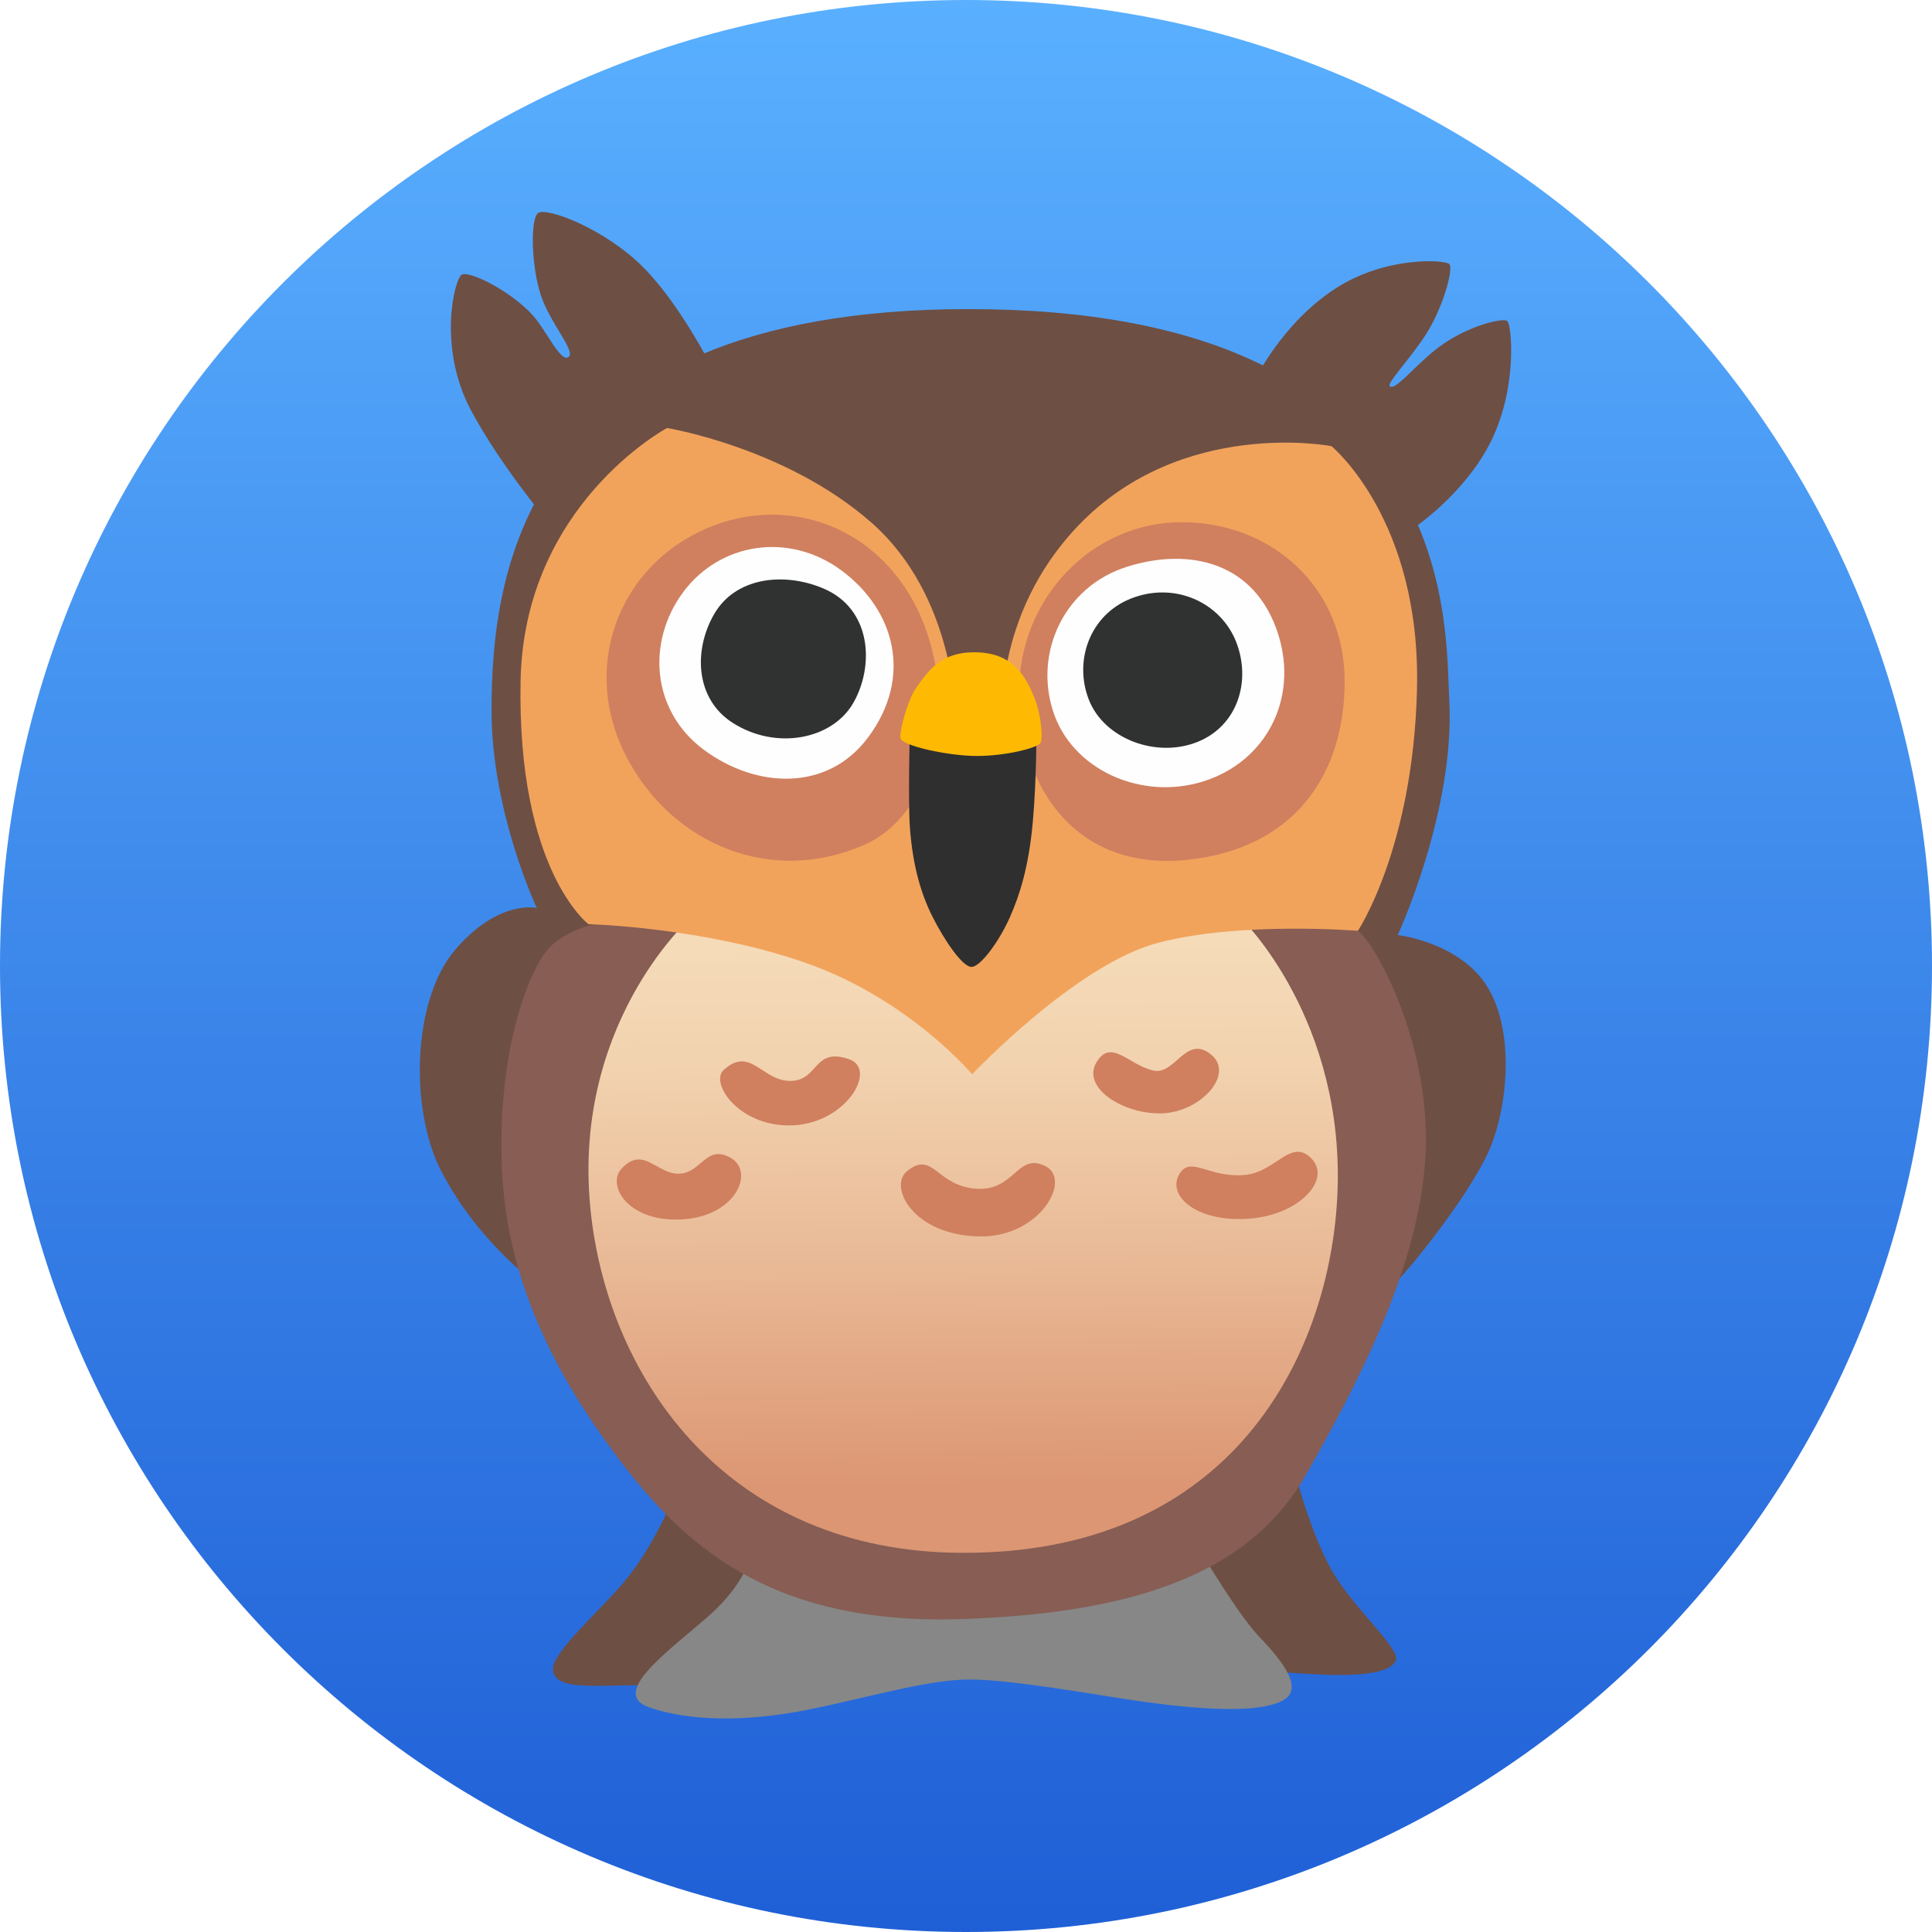
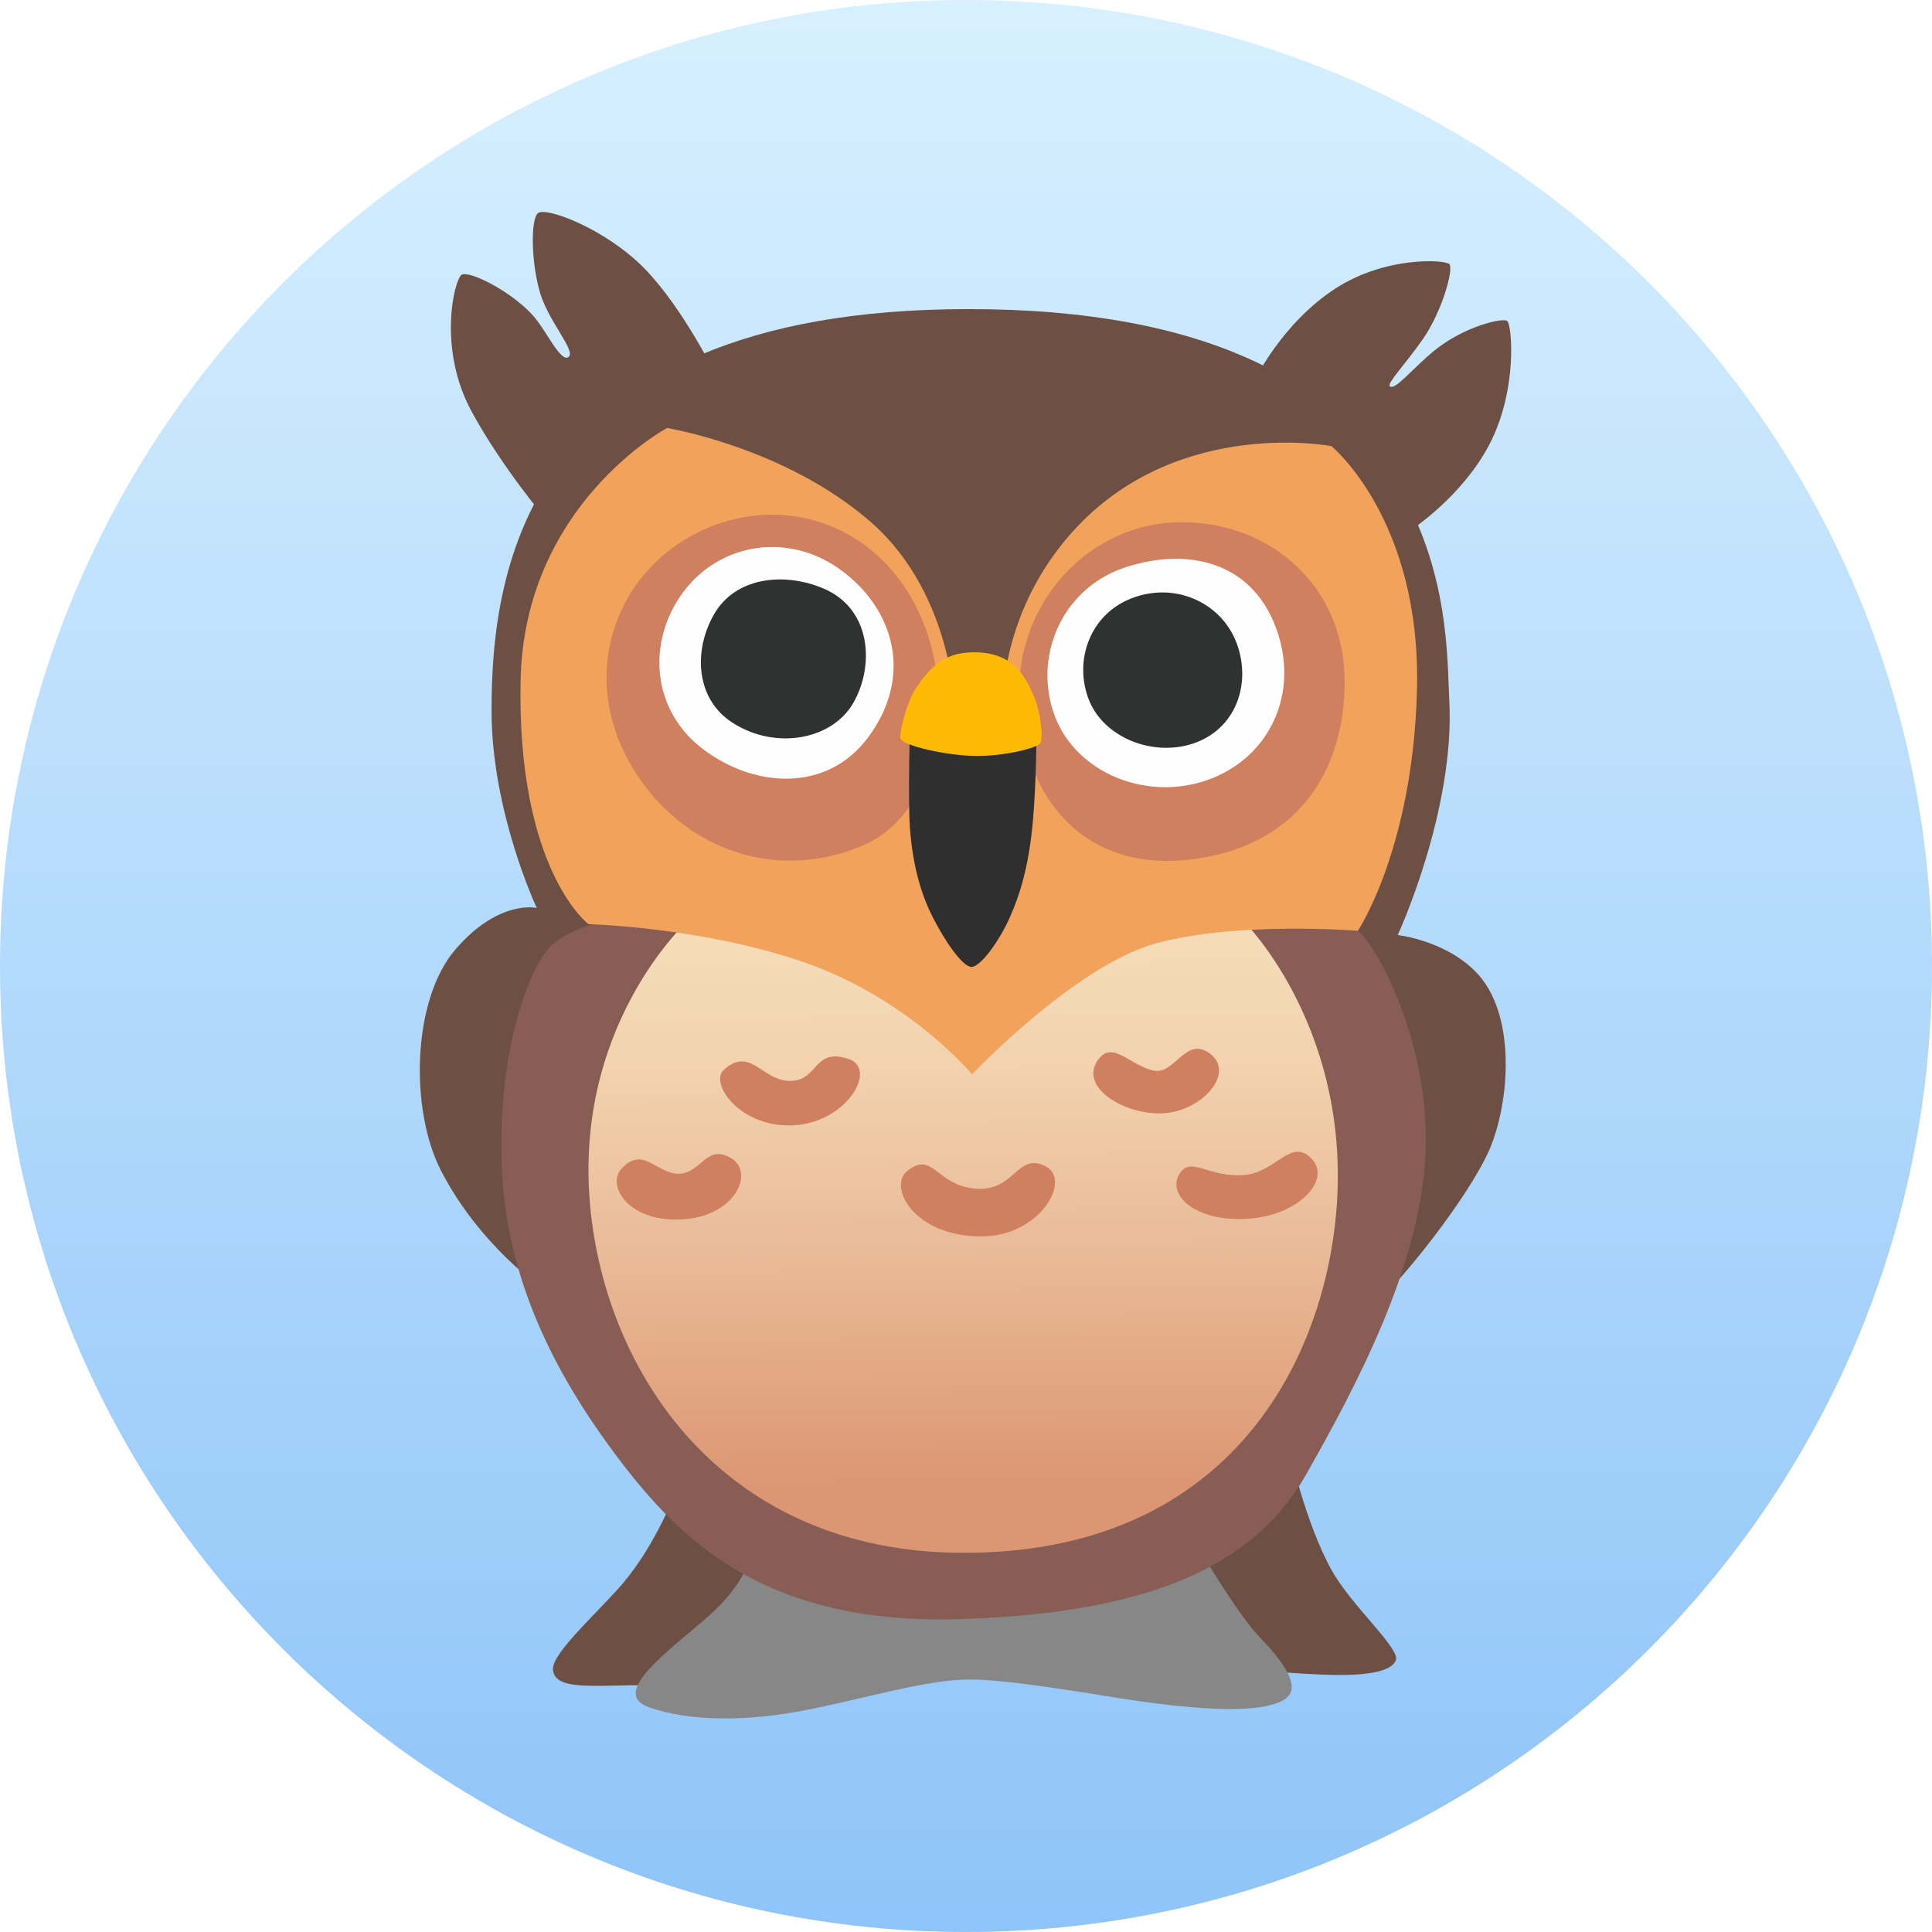
<svg xmlns="http://www.w3.org/2000/svg" viewBox="0 0 128 128" width="128" height="128">
  <defs>
    <linearGradient id="owl-bg" x1="0" y1="0" x2="0" y2="1">
-       <stop offset="0" stop-color="#5AB0FF" />
-       <stop offset="1" stop-color="#1F5FD6" />
+       <stop offset="0" stop-color="#D8F0FF" />
+       <stop offset="1" stop-color="#8EC4F8" />
    </linearGradient>
  </defs>
  <circle cx="64" cy="64" r="64" fill="url(#owl-bg)" />
  <svg x="9.74" y="8.68" width="108.94" height="108.94" viewBox="0 0 128 128">
    <path style="fill:#6E4F44;" d="M97.36,62.59c0,0,4.5-9.71,4.01-18.37c-0.32-5.56,0.92-29.63-35.69-30.34  c-36.6-0.7-38.86,20.74-38.86,31.25c0,7.88,3.52,15.35,3.52,15.35s-2.96-0.7-6.34,3.24s-3.54,12.47-1.13,17.18  c3.03,5.91,8.02,9.29,8.02,9.29l10.42,15.35c0,0-1.55,4.29-4.22,7.46c-1.8,2.14-5.58,5.46-5.49,6.76c0.14,1.97,4.22,0.99,10.14,1.27  c5.91,0.28,22.67-2.53,22.67-2.53s22.81,1.41,25.06,1.55c2.25,0.14,7.11,0.49,7.74-0.99c0.39-0.91-3.42-4.2-5-7.04  c-2.04-3.66-3.31-9.43-3.31-9.43s4.65-9.71,6.62-11.26c1.97-1.55,7.46-8.45,9.01-12.11s2.11-10.56-1.13-13.8  C101,62.99,97.36,62.59,97.36,62.59z" />
    <path style="fill:#6E4F44;" d="M86.17,19.51c0,0,2.11-4.5,6.34-7.25c3.9-2.53,8.52-2.25,8.87-1.9c0.35,0.35-0.54,3.68-2.11,5.91  c-1.34,1.9-2.75,3.38-2.53,3.59c0.39,0.39,1.72-1.33,3.45-2.75c2.32-1.9,5.35-2.6,5.7-2.32s0.84,5.35-1.41,9.64  c-2.11,4.01-5.98,6.55-5.98,6.55l-5.42-7.32L86.17,19.51z" />
    <path style="fill:#6E4F44;" d="M44.28,19.01c0,0-2.53-5.21-5.56-8.31s-7.74-4.86-8.31-4.29s-0.49,4.01,0.21,6.26s2.82,4.5,2.18,4.93  c-0.63,0.42-1.73-2.13-2.82-3.31c-1.76-1.9-4.93-3.45-5.49-3.1c-0.56,0.35-1.9,5.7,0.77,10.63c2.37,4.37,5.84,8.45,5.84,8.45  l8.17-7.81L44.28,19.01z" />
    <path style="fill:#878787;" d="M46.96,111.06c0,0-0.5,2.08-3.1,4.41c-2.96,2.65-7.98,6.1-4.79,7.23c3.19,1.13,7.7,1.13,12.39,0.19  c4.69-0.94,9.29-2.35,12.58-2.35c3.28,0,9.95,1.22,13.23,1.69c3.28,0.47,7.47,0.88,9.85,0.38c2.21-0.47,3.26-1.45-0.54-5.4  c-1.63-1.69-4.43-6.43-4.43-6.43l-18.96,3.1L46.96,111.06z" />
    <path style="fill:#875D54;" d="M36.45,61.41c0,0-3.85,0.38-5.44,2.53s-3.75,8.26-3.38,16.89c0.38,8.63,4.13,15.96,9.01,22.43  c4.88,6.48,11.54,13.05,26.65,12.58c15.11-0.47,22.99-4.32,26.94-11.26c3.94-6.95,8.82-16.14,9.29-24.78  c0.47-8.63-3.85-16.52-5.26-17.55c-1.41-1.03-30.5-2.44-30.5-2.44L36.45,61.41z" />
    <linearGradient id="owl-SVGID_1_" gradientUnits="userSpaceOnUse" x1="63.407" y1="60.819" x2="63.716" y2="110.686">
      <stop offset="0.05" style="stop-color:#F5DBB8" />
      <stop offset="0.238" style="stop-color:#F2D2AF" />
      <stop offset="0.547" style="stop-color:#E9B996" />
      <stop offset="0.894" style="stop-color:#DC9673" />
    </linearGradient>
    <path style="fill:url(#owl-SVGID_1_);" d="M42.17,61.41c0,0-9.29,8.35-7.6,22.99c1.49,12.92,10.7,26.19,28.81,26.28  c20.56,0.11,28.14-14.57,29.19-26.47c1.22-13.89-6.66-22.34-7.7-23.18C83.84,60.19,42.17,61.41,42.17,61.41z" />
    <path style="fill:#F2A35B;" d="M64.23,73.43c0,0,8.07-8.54,14.45-10.23c6.38-1.69,15.58-0.94,15.58-0.94s4.29-6.43,4.6-18.77  c0.33-13.25-6.66-18.96-6.66-18.96s-11.64-2.25-19.71,6.19c-6.76,7.07-5.91,15.58-5.91,15.58l-3.64-0.61c0,0,0.05-9.46-6.62-15.27  s-15.84-7.3-15.84-7.3s-11.14,5.95-11.4,19.69c-0.28,14.73,5.28,18.93,5.28,18.93s9.03,0.23,17.01,3.05S64.23,73.43,64.23,73.43z" />
    <path style="fill:#D0805F;" d="M93.23,42.83c0,7.3-3.93,12.97-12.11,13.89c-8.86,1-13.24-5.75-13.24-13.05s5.67-13.22,12.67-13.22  S93.23,35.53,93.23,42.83z" />
    <path style="fill:#D0805F;" d="M59.65,36.6c3.63,6.6,2.18,16.37-3.87,18.99c-7.13,3.1-14.67,0.03-18.3-6.57s-1.23-14.14,4.9-17.51  S56.02,30,59.65,36.6z" />
    <path style="fill:#D0805F;" d="M78.35,73.14c1.67,0.37,2.53-2.82,4.46-1.27c1.92,1.55-0.8,4.5-3.8,4.6c-3,0.09-6.24-1.97-5.12-3.94  C75.02,70.56,76.43,72.72,78.35,73.14z" />
    <path style="fill:#D0805F;" d="M85.49,81.26c2.39-0.23,3.57-2.91,5.16-1.27s-0.99,4.46-5.02,4.69c-4.04,0.23-6.19-1.83-5.3-3.43  C81.22,79.67,82.62,81.54,85.49,81.26z" />
    <path style="fill:#D0805F;" d="M64.6,82.34c2.95,0.17,3.14-2.82,5.3-1.78c2.16,1.03-0.37,5.53-5.02,5.49  c-5.26-0.05-7.17-3.88-5.73-5.07C61.22,79.29,61.41,82.15,64.6,82.34z" />
    <path style="fill:#D0805F;" d="M50.24,73.94c2.02-0.12,1.69-2.63,4.41-1.69c2.3,0.8-0.33,5.21-4.74,5.16  c-3.94-0.04-6.1-3.33-5.02-4.32C47.03,71.15,47.9,74.08,50.24,73.94z" />
    <path style="fill:#D0805F;" d="M41.42,81.17c1.74-0.05,2.11-2.35,4.04-1.22c1.92,1.13,0.28,4.74-4.18,4.79  c-3.99,0.04-5.46-2.73-4.36-3.94C38.61,78.92,39.69,81.22,41.42,81.17z" />
    <path style="fill:#FFFEFF;" d="M70.52,45.13c1.45,4.58,6.87,7.03,11.73,5.49c4.86-1.54,7.38-6.41,5.82-11.4  c-1.77-5.66-6.91-6.84-11.78-5.3C71.42,35.45,69.06,40.54,70.52,45.13z" />
    <path style="fill:#FFFEFF;" d="M41.75,35.88c-2.87,3.86-2.5,9.25,1.6,12.29s9.63,3.25,12.76-0.94c3.56-4.75,2.07-9.95-2.02-13  S44.62,32.03,41.75,35.88z" />
    <path style="fill:#303232;" d="M84.78,39.76c1.2,3.06,0.12,6.56-3.04,7.81c-3.17,1.25-7.21-0.23-8.42-3.29  c-1.2-3.06,0.09-6.62,3.26-7.88C80,35.04,83.57,36.7,84.78,39.76z" />
    <path style="fill:#303232;" d="M54.98,44.52c-1.63,2.85-6.01,3.71-9.39,1.55c-2.87-1.83-3.09-5.59-1.45-8.45  c1.63-2.85,5.36-3.33,8.49-2.02C56.44,37.2,56.62,41.67,54.98,44.52z" />
    <path style="fill:#2F2F2F;" d="M59.39,46.11c0,0-0.16,6.1,0,8.17c0.23,2.96,0.86,5.09,1.74,6.85c0.94,1.88,2.35,3.94,3.05,3.94  c0.7,0,2.16-1.99,3-3.89c0.7-1.6,1.45-3.75,1.78-7.46c0.28-3.15,0.28-6.95,0.28-6.95L59.39,46.11z" />
    <path style="fill:#FEB903;" d="M64.23,40.58c3.24-0.07,4.18,1.92,4.88,3.61c0.42,1.01,0.7,3.1,0.42,3.47  c-0.28,0.38-2.72,0.99-4.93,0.99s-5.91-0.8-5.96-1.41c-0.05-0.61,0.56-2.89,1.17-3.8C60.94,41.75,62.02,40.62,64.23,40.58z" />
  </svg>
</svg>
